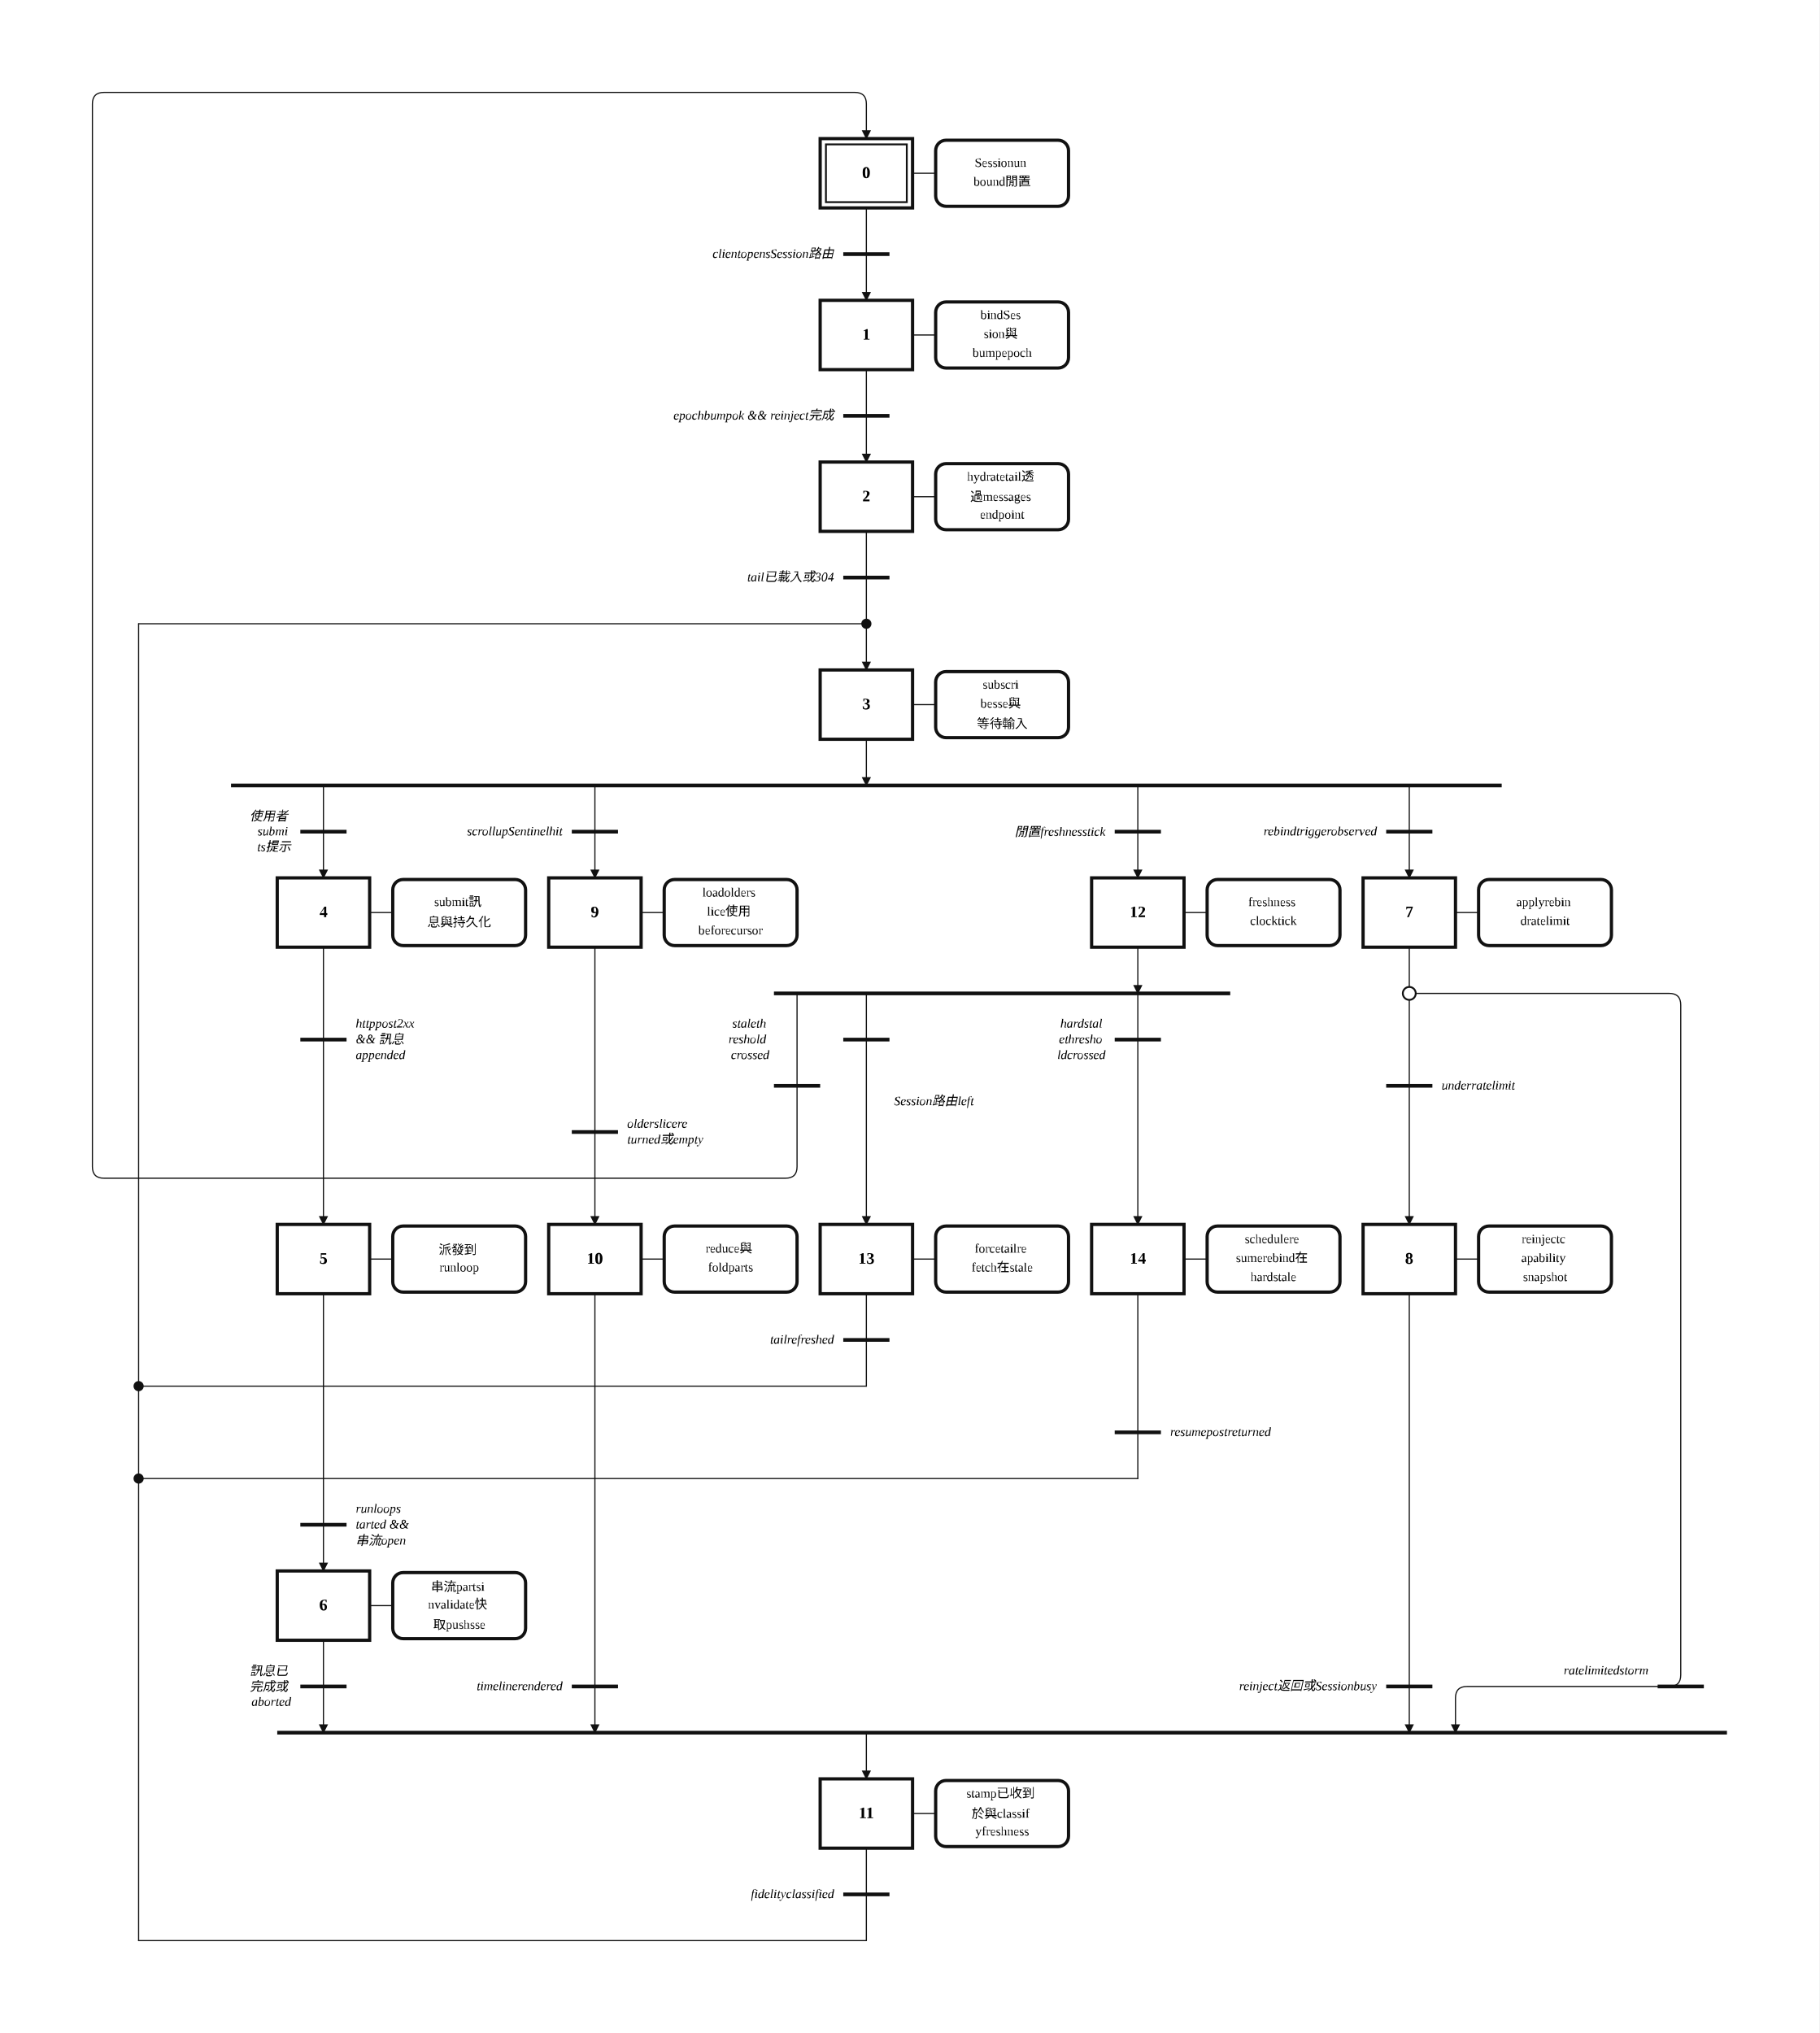
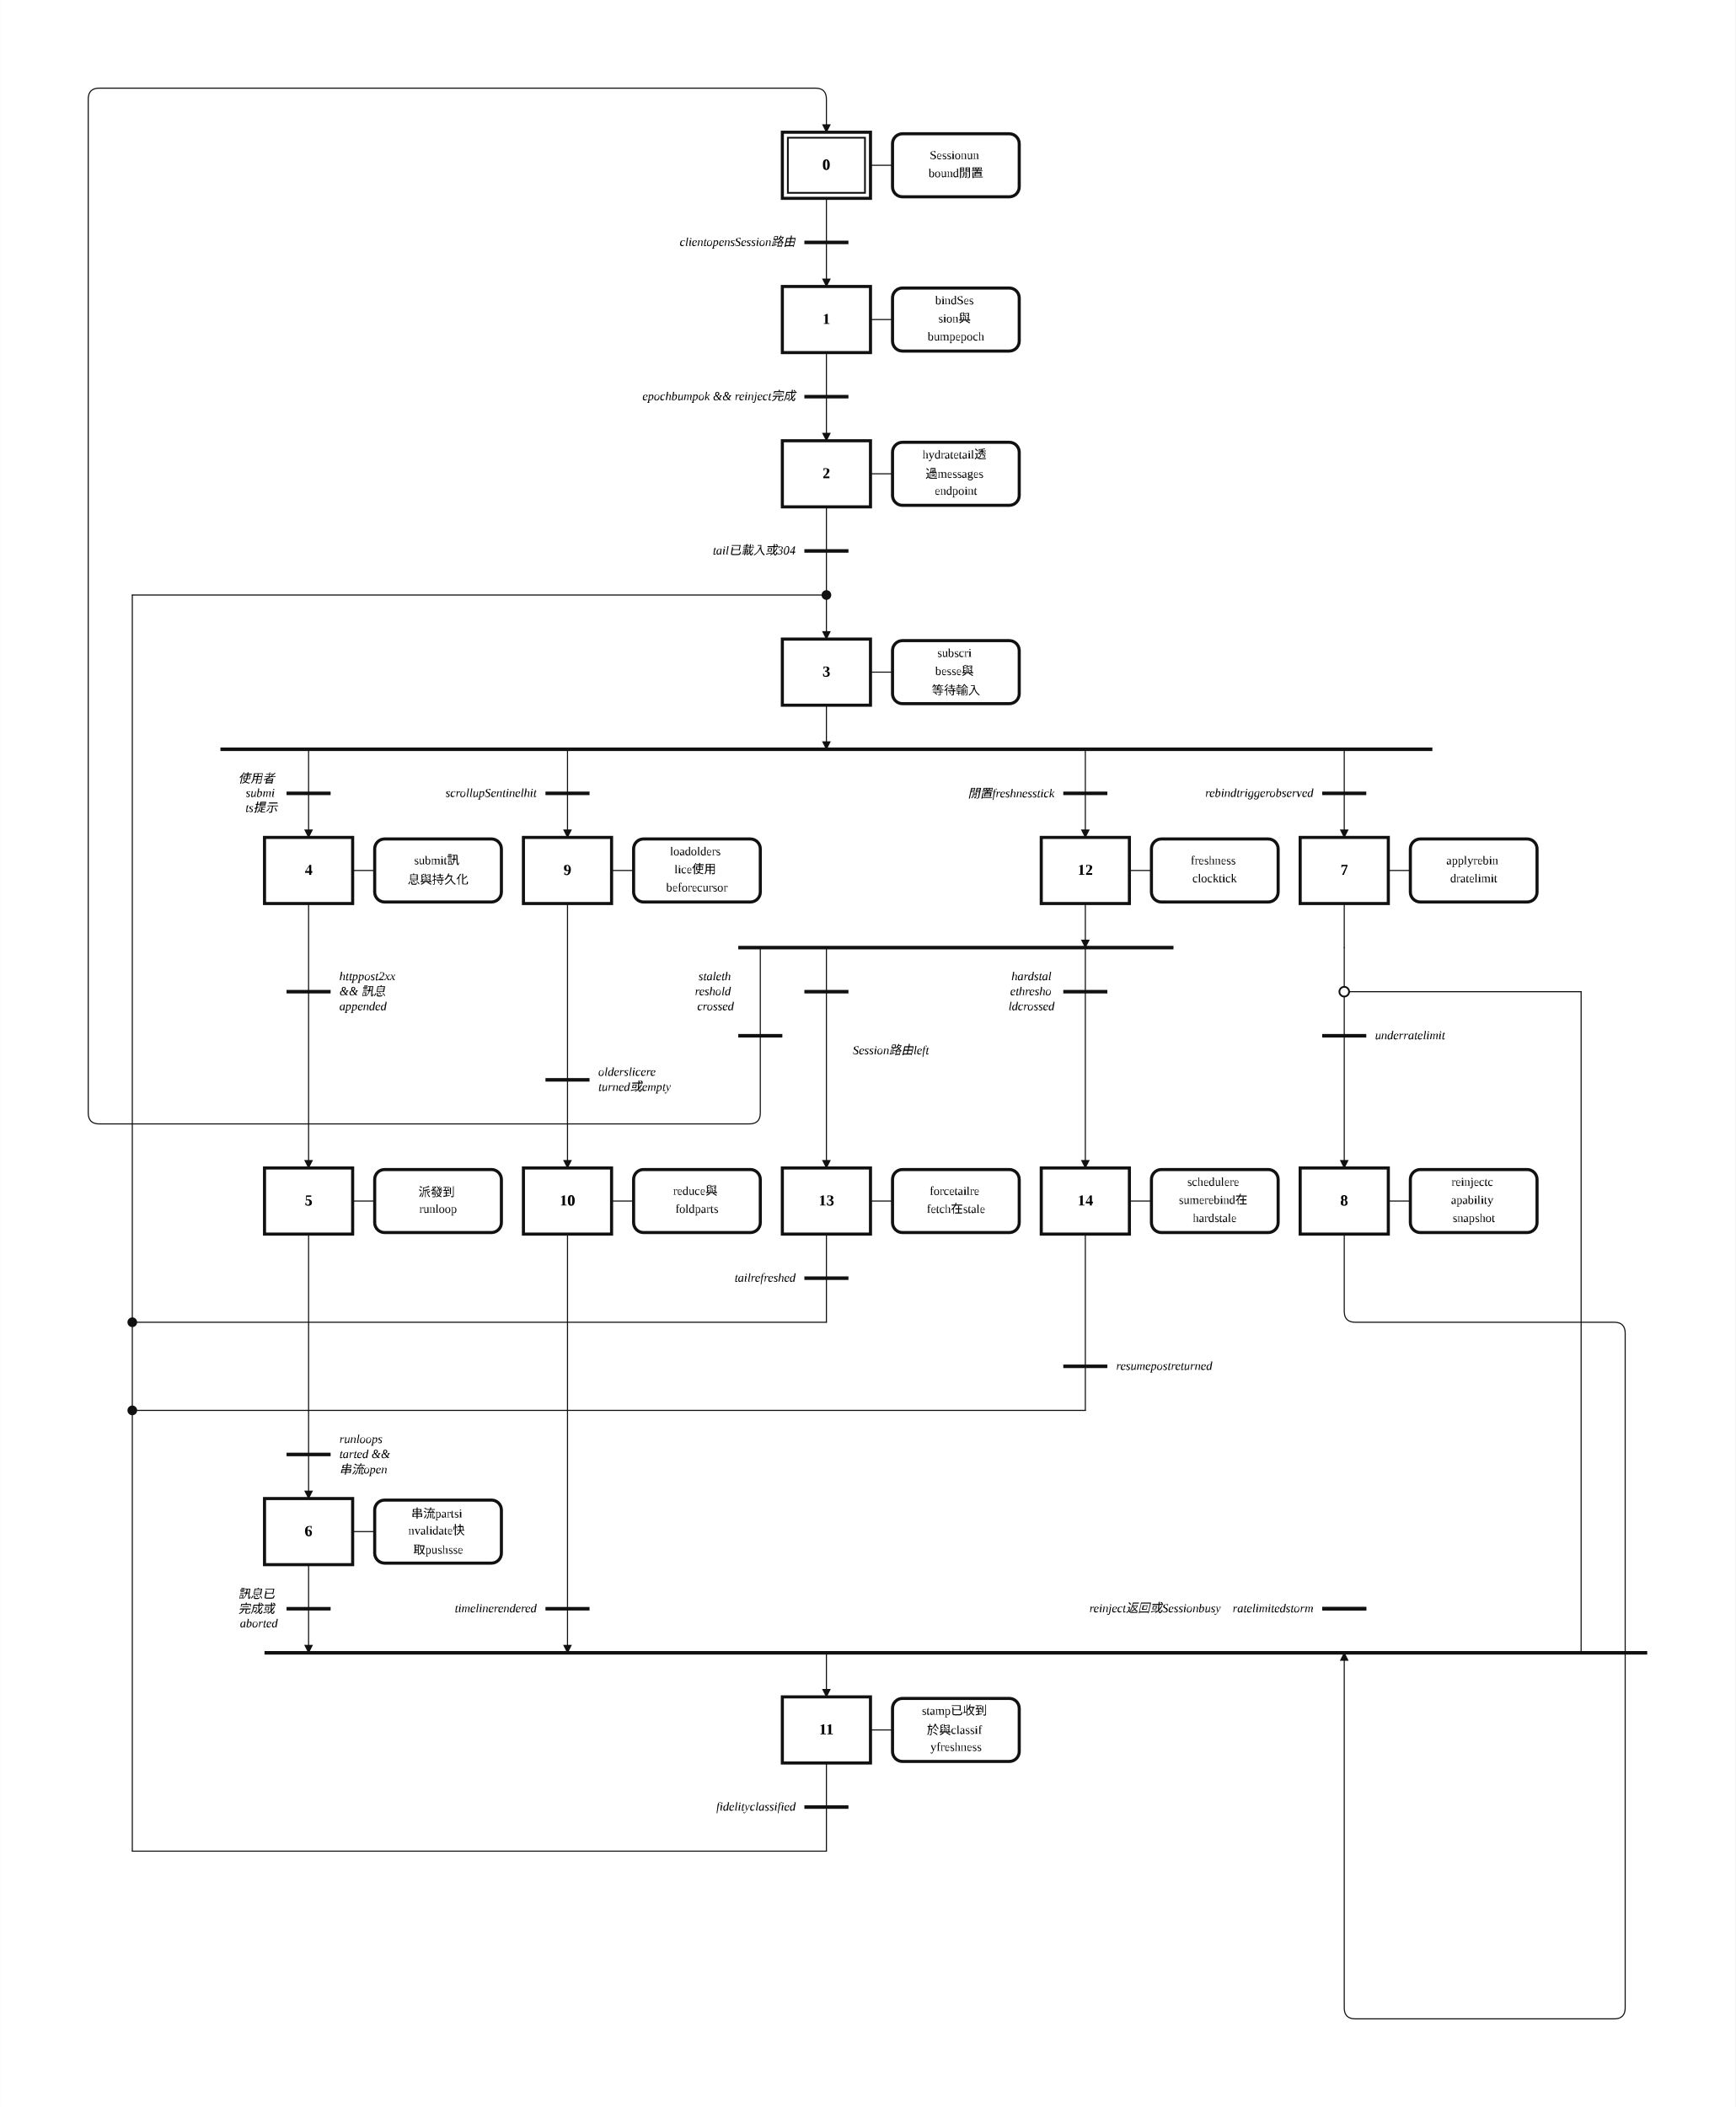
- <svg xmlns="http://www.w3.org/2000/svg" width="1575" height="1760" viewBox="-34.00 -2.00 78.75 88.00" role="img">
+ <svg xmlns="http://www.w3.org/2000/svg" width="1575" height="1912" viewBox="-34.00 -2.00 78.75 95.61" role="img">
  <style>
.step{fill:#fff;stroke:#111;stroke-width:.14}.step-inner{fill:none;stroke:#111;stroke-width:.08}
.action{fill:#fff;stroke:#111;stroke-width:.14}.gate{stroke:#111;stroke-width:.16}
.edge{fill:none;stroke:#111;stroke-width:.05;stroke-linecap:round;stroke-linejoin:round}.edge-arrow{marker-end:url(#arrow)}
.flyover-mask{stroke:#fff;stroke-width:.12;stroke-linecap:round}
.flyover{fill:none;stroke:#111;stroke-width:.05;stroke-linecap:round}
.junction{fill:#111;stroke:#111;stroke-width:0}.branch-junction{fill:#fff;stroke:#111;stroke-width:.08}
.assoc{stroke:#111;stroke-width:.05}.label{font:bold .7px 'Times New Roman', 'BiauKai', 'DFKai-SB', serif;text-anchor:middle;dominant-baseline:middle}
.action-label{font:.55px 'Times New Roman', 'BiauKai', 'DFKai-SB', serif;text-anchor:middle;dominant-baseline:middle}.gate-label{font:italic .55px 'Times New Roman', 'BiauKai', 'DFKai-SB', serif;text-anchor:start;dominant-baseline:middle}.gate-label-left{font:italic .55px 'Times New Roman', 'BiauKai', 'DFKai-SB', serif;text-anchor:end;dominant-baseline:middle}
</style>
  <defs>
    <marker id="arrow" markerWidth="0.4" markerHeight="0.4" refX="0.36" refY="0.2" orient="auto" markerUnits="userSpaceOnUse">
      <path d="M 0 0 L 0.4 0.2 L 0 0.4 z" fill="#111" />
    </marker>
  </defs>
-   <rect x="-34.00" y="-2.00" width="78.75" height="88.00" fill="white" />
+   <rect x="-34.00" y="-2.00" width="78.75" height="95.61" fill="white" />
  <path class="edge edge-arrow" d="M 3.50 23.00 L 3.50 27.00" />
  <path class="edge" d="M 3.50 7.00 L 3.50 9.00" />
  <path class="edge edge-arrow" d="M 3.50 9.00 L 3.50 11.00" />
  <path class="edge" d="M 3.50 14.00 L 3.50 16.00" />
  <path class="edge edge-arrow" d="M 3.50 16.00 L 3.50 18.00" />
  <path class="edge" d="M 3.50 21.00 L 3.50 23.00" />
  <path class="edge edge-arrow" d="M 3.50 30.00 L 3.50 32.00" />
  <path class="edge edge-arrow" d="M -20.00 32.00 L -20.00 36.00" />
  <path class="edge edge-arrow" d="M 27.00 32.00 L 27.00 36.00" />
  <path class="edge edge-arrow" d="M -8.25 32.00 L -8.25 36.00" />
  <path class="edge edge-arrow" d="M 15.25 32.00 L 15.25 36.00" />
  <path class="edge" d="M -20.00 39.00 L -20.00 43.00" />
  <path class="edge edge-arrow" d="M -20.00 43.00 L -20.00 51.00" />
  <path class="edge" d="M -20.00 54.00 L -20.00 64.00" />
  <path class="edge edge-arrow" d="M -20.00 64.00 L -20.00 66.00" />
  <path class="edge edge-arrow" d="M -20.00 69.00 L -20.00 73.00" />
  <path class="edge edge-arrow" d="M 3.50 73.00 L 3.50 75.00" />
  <path class="edge" d="M 27.00 39.00 L 27.00 41.00" />
  <path class="edge" d="M 27.00 41.00 L 27.00 45.00" />
  <path class="edge edge-arrow" d="M 27.00 45.00 L 27.00 51.00" />
-   <path class="edge edge-arrow" d="M 27.00 41.00 L 38.25 41.00 Q 38.75 41.00 38.75 41.50 L 38.75 70.50 Q 38.75 71.00 38.25 71.00 L 29.50 71.00 Q 29.00 71.00 29.00 71.50 L 29.00 73.00" />
-   <path class="edge edge-arrow" d="M 27.00 54.00 L 27.00 73.00" />
+   <path class="edge" d="M 27.00 43.00 L 37.75 43.00" />
+   <path class="edge" d="M 37.75 43.00 L 37.75 73.00" />
+   <path class="edge" d="M 37.75 73.00 L 27.00 73.00" />
+   <path class="edge edge-arrow" d="M 27.00 54.00 L 27.00 57.50 Q 27.00 58.00 27.50 58.00 L 39.25 58.00 Q 39.75 58.00 39.75 58.50 L 39.75 89.11 Q 39.75 89.61 39.25 89.61 L 27.50 89.61 Q 27.00 89.61 27.00 89.11 L 27.00 73.00" />
  <path class="edge" d="M -8.25 39.00 L -8.25 47.00" />
  <path class="edge edge-arrow" d="M -8.25 47.00 L -8.25 51.00" />
  <path class="edge edge-arrow" d="M -8.25 54.00 L -8.25 73.00" />
  <path class="edge" d="M 3.50 78.00 L 3.50 80.00" />
  <path class="edge" d="M 3.50 80.00 L 3.50 82.00" />
  <path class="edge" d="M 3.50 82.00 L -28.00 82.00" />
  <path class="edge" d="M -28.00 82.00 L -28.00 25.00" />
  <path class="edge" d="M -28.00 25.00 L 3.50 25.00" />
  <path class="edge edge-arrow" d="M 15.25 39.00 L 15.25 41.00" />
  <path class="edge edge-arrow" d="M 3.50 41.00 L 3.50 51.00" />
  <path class="edge edge-arrow" d="M 15.25 41.00 L 15.25 51.00" />
  <path class="edge edge-arrow" d="M 0.50 41.00 L 0.50 48.50 Q 0.50 49.00 0.00 49.00 L -29.50 49.00 Q -30.00 49.00 -30.00 48.50 L -30.00 2.50 Q -30.00 2.00 -29.50 2.00 L 3.00 2.00 Q 3.50 2.00 3.50 2.50 L 3.50 4.00" />
  <path class="edge" d="M 3.50 54.00 L 3.50 56.00" />
  <path class="edge" d="M 3.50 56.00 L 3.50 58.00" />
  <path class="edge" d="M 3.50 58.00 L -28.00 58.00" />
  <path class="edge" d="M 15.25 54.00 L 15.25 60.00" />
  <path class="edge" d="M 15.25 60.00 L 15.25 62.00" />
  <path class="edge" d="M 15.25 62.00 L -28.00 62.00" />
  <rect class="step" x="1.50" y="4.00" width="4.00" height="3.00" />
  <rect class="step-inner" x="1.75" y="4.25" width="3.50" height="2.50" />
  <text class="label" x="3.50" y="5.50">0</text>
  <rect class="step" x="1.50" y="11.00" width="4.00" height="3.00" />
  <text class="label" x="3.50" y="12.50">1</text>
  <rect class="step" x="1.50" y="18.00" width="4.00" height="3.00" />
  <text class="label" x="3.50" y="19.50">2</text>
  <rect class="step" x="1.50" y="27.00" width="4.00" height="3.00" />
  <text class="label" x="3.50" y="28.50">3</text>
  <rect class="step" x="-22.00" y="36.00" width="4.00" height="3.00" />
  <text class="label" x="-20.00" y="37.50">4</text>
  <rect class="step" x="-22.00" y="51.00" width="4.00" height="3.00" />
  <text class="label" x="-20.00" y="52.50">5</text>
  <rect class="step" x="-22.00" y="66.00" width="4.00" height="3.00" />
  <text class="label" x="-20.00" y="67.50">6</text>
  <rect class="step" x="25.00" y="36.00" width="4.00" height="3.00" />
  <text class="label" x="27.00" y="37.50">7</text>
  <rect class="step" x="25.00" y="51.00" width="4.00" height="3.00" />
  <text class="label" x="27.00" y="52.50">8</text>
  <rect class="step" x="-10.25" y="36.00" width="4.00" height="3.00" />
  <text class="label" x="-8.25" y="37.50">9</text>
  <rect class="step" x="-10.25" y="51.00" width="4.00" height="3.00" />
  <text class="label" x="-8.25" y="52.50">10</text>
  <rect class="step" x="1.50" y="75.00" width="4.00" height="3.00" />
  <text class="label" x="3.50" y="76.50">11</text>
  <rect class="step" x="13.25" y="36.00" width="4.00" height="3.00" />
  <text class="label" x="15.25" y="37.50">12</text>
  <rect class="step" x="1.50" y="51.00" width="4.00" height="3.00" />
  <text class="label" x="3.50" y="52.50">13</text>
  <rect class="step" x="13.25" y="51.00" width="4.00" height="3.00" />
  <text class="label" x="15.25" y="52.50">14</text>
  <line class="assoc" x1="5.50" y1="5.50" x2="6.50" y2="5.50" />
  <rect class="action" x="6.50" y="4.07" width="5.75" height="2.86" rx="0.45" ry="0.45" />
  <text class="action-label" x="9.38" y="5.09">
    <tspan x="9.38" dy="0">Sessionun</tspan>
    <tspan x="9.38" dy="0.82">bound閒置</tspan>
  </text>
  <line class="assoc" x1="5.50" y1="12.50" x2="6.50" y2="12.50" />
  <rect class="action" x="6.50" y="11.07" width="5.75" height="2.86" rx="0.45" ry="0.45" />
  <text class="action-label" x="9.38" y="11.68">
    <tspan x="9.38" dy="0">bindSes</tspan>
    <tspan x="9.38" dy="0.82">sion與</tspan>
    <tspan x="9.38" dy="0.82">bumpepoch</tspan>
  </text>
  <line class="assoc" x1="5.50" y1="19.50" x2="6.50" y2="19.50" />
  <rect class="action" x="6.50" y="18.07" width="5.75" height="2.86" rx="0.45" ry="0.45" />
  <text class="action-label" x="9.38" y="18.68">
    <tspan x="9.38" dy="0">hydratetail透</tspan>
    <tspan x="9.38" dy="0.82">過messages</tspan>
    <tspan x="9.38" dy="0.82">endpoint</tspan>
  </text>
  <line class="assoc" x1="5.50" y1="28.50" x2="6.50" y2="28.50" />
  <rect class="action" x="6.50" y="27.07" width="5.75" height="2.86" rx="0.45" ry="0.45" />
  <text class="action-label" x="9.38" y="27.68">
    <tspan x="9.38" dy="0">subscri</tspan>
    <tspan x="9.38" dy="0.82">besse與</tspan>
    <tspan x="9.38" dy="0.82">等待輸入</tspan>
  </text>
  <line class="assoc" x1="-18.00" y1="37.50" x2="-17.00" y2="37.50" />
  <rect class="action" x="-17.00" y="36.07" width="5.75" height="2.86" rx="0.45" ry="0.45" />
  <text class="action-label" x="-14.12" y="37.09">
    <tspan x="-14.12" dy="0">submit訊</tspan>
    <tspan x="-14.12" dy="0.82">息與持久化</tspan>
  </text>
  <line class="assoc" x1="-18.00" y1="52.50" x2="-17.00" y2="52.50" />
  <rect class="action" x="-17.00" y="51.07" width="5.75" height="2.86" rx="0.45" ry="0.45" />
  <text class="action-label" x="-14.12" y="52.09">
    <tspan x="-14.12" dy="0">派發到</tspan>
    <tspan x="-14.12" dy="0.82">runloop</tspan>
  </text>
  <line class="assoc" x1="-18.00" y1="67.50" x2="-17.00" y2="67.50" />
  <rect class="action" x="-17.00" y="66.07" width="5.75" height="2.86" rx="0.45" ry="0.45" />
  <text class="action-label" x="-14.12" y="66.68">
    <tspan x="-14.12" dy="0">串流partsi</tspan>
    <tspan x="-14.12" dy="0.82">nvalidate快</tspan>
    <tspan x="-14.12" dy="0.82">取pushsse</tspan>
  </text>
  <line class="assoc" x1="29.00" y1="37.50" x2="30.00" y2="37.50" />
  <rect class="action" x="30.00" y="36.07" width="5.75" height="2.86" rx="0.45" ry="0.45" />
  <text class="action-label" x="32.88" y="37.09">
    <tspan x="32.88" dy="0">applyrebin</tspan>
    <tspan x="32.88" dy="0.82">dratelimit</tspan>
  </text>
  <line class="assoc" x1="29.00" y1="52.50" x2="30.00" y2="52.50" />
  <rect class="action" x="30.00" y="51.07" width="5.75" height="2.86" rx="0.45" ry="0.45" />
  <text class="action-label" x="32.88" y="51.68">
    <tspan x="32.88" dy="0">reinjectc</tspan>
    <tspan x="32.88" dy="0.82">apability</tspan>
    <tspan x="32.88" dy="0.82">snapshot</tspan>
  </text>
  <line class="assoc" x1="-6.25" y1="37.50" x2="-5.25" y2="37.50" />
  <rect class="action" x="-5.25" y="36.07" width="5.75" height="2.86" rx="0.45" ry="0.45" />
  <text class="action-label" x="-2.38" y="36.68">
    <tspan x="-2.38" dy="0">loadolders</tspan>
    <tspan x="-2.38" dy="0.82">lice使用</tspan>
    <tspan x="-2.38" dy="0.82">beforecursor</tspan>
  </text>
  <line class="assoc" x1="-6.25" y1="52.50" x2="-5.25" y2="52.50" />
  <rect class="action" x="-5.25" y="51.07" width="5.75" height="2.86" rx="0.45" ry="0.45" />
  <text class="action-label" x="-2.38" y="52.09">
    <tspan x="-2.38" dy="0">reduce與</tspan>
    <tspan x="-2.38" dy="0.82">foldparts</tspan>
  </text>
  <line class="assoc" x1="5.50" y1="76.50" x2="6.50" y2="76.50" />
  <rect class="action" x="6.50" y="75.07" width="5.75" height="2.86" rx="0.45" ry="0.45" />
  <text class="action-label" x="9.38" y="75.68">
    <tspan x="9.38" dy="0">stamp已收到</tspan>
    <tspan x="9.38" dy="0.82">於與classif</tspan>
    <tspan x="9.38" dy="0.82">yfreshness</tspan>
  </text>
  <line class="assoc" x1="17.25" y1="37.50" x2="18.25" y2="37.50" />
  <rect class="action" x="18.25" y="36.07" width="5.75" height="2.86" rx="0.45" ry="0.45" />
  <text class="action-label" x="21.12" y="37.09">
    <tspan x="21.12" dy="0">freshness</tspan>
    <tspan x="21.12" dy="0.82">clocktick</tspan>
  </text>
  <line class="assoc" x1="5.50" y1="52.50" x2="6.50" y2="52.50" />
  <rect class="action" x="6.50" y="51.07" width="5.75" height="2.86" rx="0.45" ry="0.45" />
  <text class="action-label" x="9.38" y="52.09">
    <tspan x="9.38" dy="0">forcetailre</tspan>
    <tspan x="9.38" dy="0.82">fetch在stale</tspan>
  </text>
  <line class="assoc" x1="17.25" y1="52.50" x2="18.25" y2="52.50" />
  <rect class="action" x="18.25" y="51.07" width="5.75" height="2.86" rx="0.45" ry="0.45" />
  <text class="action-label" x="21.12" y="51.68">
    <tspan x="21.12" dy="0">schedulere</tspan>
    <tspan x="21.12" dy="0.82">sumerebind在</tspan>
    <tspan x="21.12" dy="0.82">hardstale</tspan>
  </text>
  <line class="gate" x1="2.50" y1="9.00" x2="4.50" y2="9.00" />
  <text class="gate-label-left" x="2.10" y="9.00">
    <tspan x="2.10" dy="0">clientopensSession路由</tspan>
  </text>
  <line class="gate" x1="2.50" y1="16.00" x2="4.50" y2="16.00" />
  <text class="gate-label-left" x="2.10" y="16.00">
    <tspan x="2.10" dy="0">epochbumpok &amp;&amp; reinject完成</tspan>
  </text>
  <line class="gate" x1="2.50" y1="23.00" x2="4.50" y2="23.00" />
  <text class="gate-label-left" x="2.10" y="23.00">
    <tspan x="2.10" dy="0">tail已載入或304</tspan>
  </text>
  <line class="gate" x1="-24.00" y1="32.00" x2="31.00" y2="32.00" />
  <line class="gate" x1="-21.00" y1="43.00" x2="-19.00" y2="43.00" />
  <text class="gate-label" x="-18.60" y="42.32">
    <tspan x="-18.60" dy="0">httppost2xx</tspan>
    <tspan x="-18.60" dy="0.68">&amp;&amp; 訊息</tspan>
    <tspan x="-18.60" dy="0.68">appended</tspan>
  </text>
  <line class="gate" x1="-21.00" y1="64.00" x2="-19.00" y2="64.00" />
  <text class="gate-label" x="-18.60" y="63.32">
    <tspan x="-18.60" dy="0">runloops</tspan>
    <tspan x="-18.60" dy="0.68">tarted &amp;&amp;</tspan>
    <tspan x="-18.60" dy="0.68">串流open</tspan>
  </text>
  <line class="gate" x1="-22.00" y1="73.00" x2="40.75" y2="73.00" />
  <line class="gate" x1="26.00" y1="45.00" x2="28.00" y2="45.00" />
  <text class="gate-label" x="28.40" y="45.00">
    <tspan x="28.40" dy="0">underratelimit</tspan>
  </text>
  <line class="gate" x1="-9.25" y1="47.00" x2="-7.25" y2="47.00" />
  <text class="gate-label" x="-6.85" y="46.66">
    <tspan x="-6.85" dy="0">olderslicere</tspan>
    <tspan x="-6.85" dy="0.68">turned或empty</tspan>
  </text>
  <line class="gate" x1="2.50" y1="80.00" x2="4.50" y2="80.00" />
  <text class="gate-label-left" x="2.10" y="80.00">
    <tspan x="2.10" dy="0">fidelityclassified</tspan>
  </text>
  <line class="gate" x1="-0.50" y1="41.00" x2="19.25" y2="41.00" />
  <line class="gate" x1="2.50" y1="56.00" x2="4.50" y2="56.00" />
  <text class="gate-label-left" x="2.10" y="56.00">
    <tspan x="2.10" dy="0">tailrefreshed</tspan>
  </text>
  <line class="gate" x1="14.25" y1="60.00" x2="16.25" y2="60.00" />
  <text class="gate-label" x="16.65" y="60.00">
    <tspan x="16.65" dy="0">resumepostreturned</tspan>
  </text>
  <line class="gate" x1="-21.00" y1="34.00" x2="-19.00" y2="34.00" />
  <text class="gate-label-left" x="-21.40" y="33.32">
    <tspan x="-21.40" dy="0">使用者</tspan>
    <tspan x="-21.40" dy="0.68">submi</tspan>
    <tspan x="-21.40" dy="0.68">ts提示</tspan>
  </text>
  <line class="gate" x1="26.00" y1="34.00" x2="28.00" y2="34.00" />
  <text class="gate-label-left" x="25.60" y="34.00">
    <tspan x="25.60" dy="0">rebindtriggerobserved</tspan>
  </text>
  <line class="gate" x1="-9.25" y1="34.00" x2="-7.25" y2="34.00" />
  <text class="gate-label-left" x="-9.65" y="34.00">
    <tspan x="-9.65" dy="0">scrollupSentinelhit</tspan>
  </text>
  <line class="gate" x1="14.25" y1="34.00" x2="16.25" y2="34.00" />
  <text class="gate-label-left" x="13.85" y="34.00">
    <tspan x="13.85" dy="0">閒置freshnesstick</tspan>
  </text>
  <line class="gate" x1="-21.00" y1="71.00" x2="-19.00" y2="71.00" />
  <text class="gate-label-left" x="-21.40" y="70.32">
    <tspan x="-21.40" dy="0">訊息已</tspan>
    <tspan x="-21.40" dy="0.68">完成或</tspan>
    <tspan x="-21.40" dy="0.68">aborted</tspan>
  </text>
-   <line class="gate" x1="37.75" y1="71.00" x2="39.75" y2="71.00" />
-   <text class="gate-label-left" x="37.35" y="70.32">
-     <tspan x="37.35" dy="0">ratelimitedstorm</tspan>
-   </text>
  <line class="gate" x1="26.00" y1="71.00" x2="28.00" y2="71.00" />
  <text class="gate-label-left" x="25.60" y="71.00">
-     <tspan x="25.60" dy="0">reinject返回或Sessionbusy</tspan>
+     <tspan x="25.60" dy="0">ratelimitedstorm</tspan>
+   </text>
+   <line class="gate" x1="26.00" y1="71.00" x2="28.00" y2="71.00" />
+   <text class="gate-label-left" x="21.40" y="71.00">
+     <tspan x="21.40" dy="0">reinject返回或Sessionbusy</tspan>
  </text>
  <line class="gate" x1="-9.25" y1="71.00" x2="-7.25" y2="71.00" />
  <text class="gate-label-left" x="-9.65" y="71.00">
    <tspan x="-9.65" dy="0">timelinerendered</tspan>
  </text>
  <line class="gate" x1="2.50" y1="43.00" x2="4.50" y2="43.00" />
  <text class="gate-label-left" x="-0.70" y="42.32">
    <tspan x="-0.70" dy="0">staleth</tspan>
    <tspan x="-0.70" dy="0.68">reshold</tspan>
    <tspan x="-0.70" dy="0.68">crossed</tspan>
  </text>
  <line class="gate" x1="14.25" y1="43.00" x2="16.25" y2="43.00" />
  <text class="gate-label-left" x="13.85" y="42.32">
    <tspan x="13.85" dy="0">hardstal</tspan>
    <tspan x="13.85" dy="0.68">ethresho</tspan>
    <tspan x="13.85" dy="0.68">ldcrossed</tspan>
  </text>
  <line class="gate" x1="-0.50" y1="45.00" x2="1.50" y2="45.00" />
  <text class="gate-label" x="4.70" y="45.68">
    <tspan x="4.70" dy="0">Session路由left</tspan>
  </text>
  <circle class="junction" cx="3.50" cy="25.00" r="0.22" />
+   <circle class="branch-junction" cx="27.00" cy="43.00" r="0.22" />
  <circle class="junction" cx="-28.00" cy="58.00" r="0.22" />
  <circle class="junction" cx="-28.00" cy="62.00" r="0.22" />
-   <circle class="branch-junction" cx="27.00" cy="41.00" r="0.28" />
</svg>
